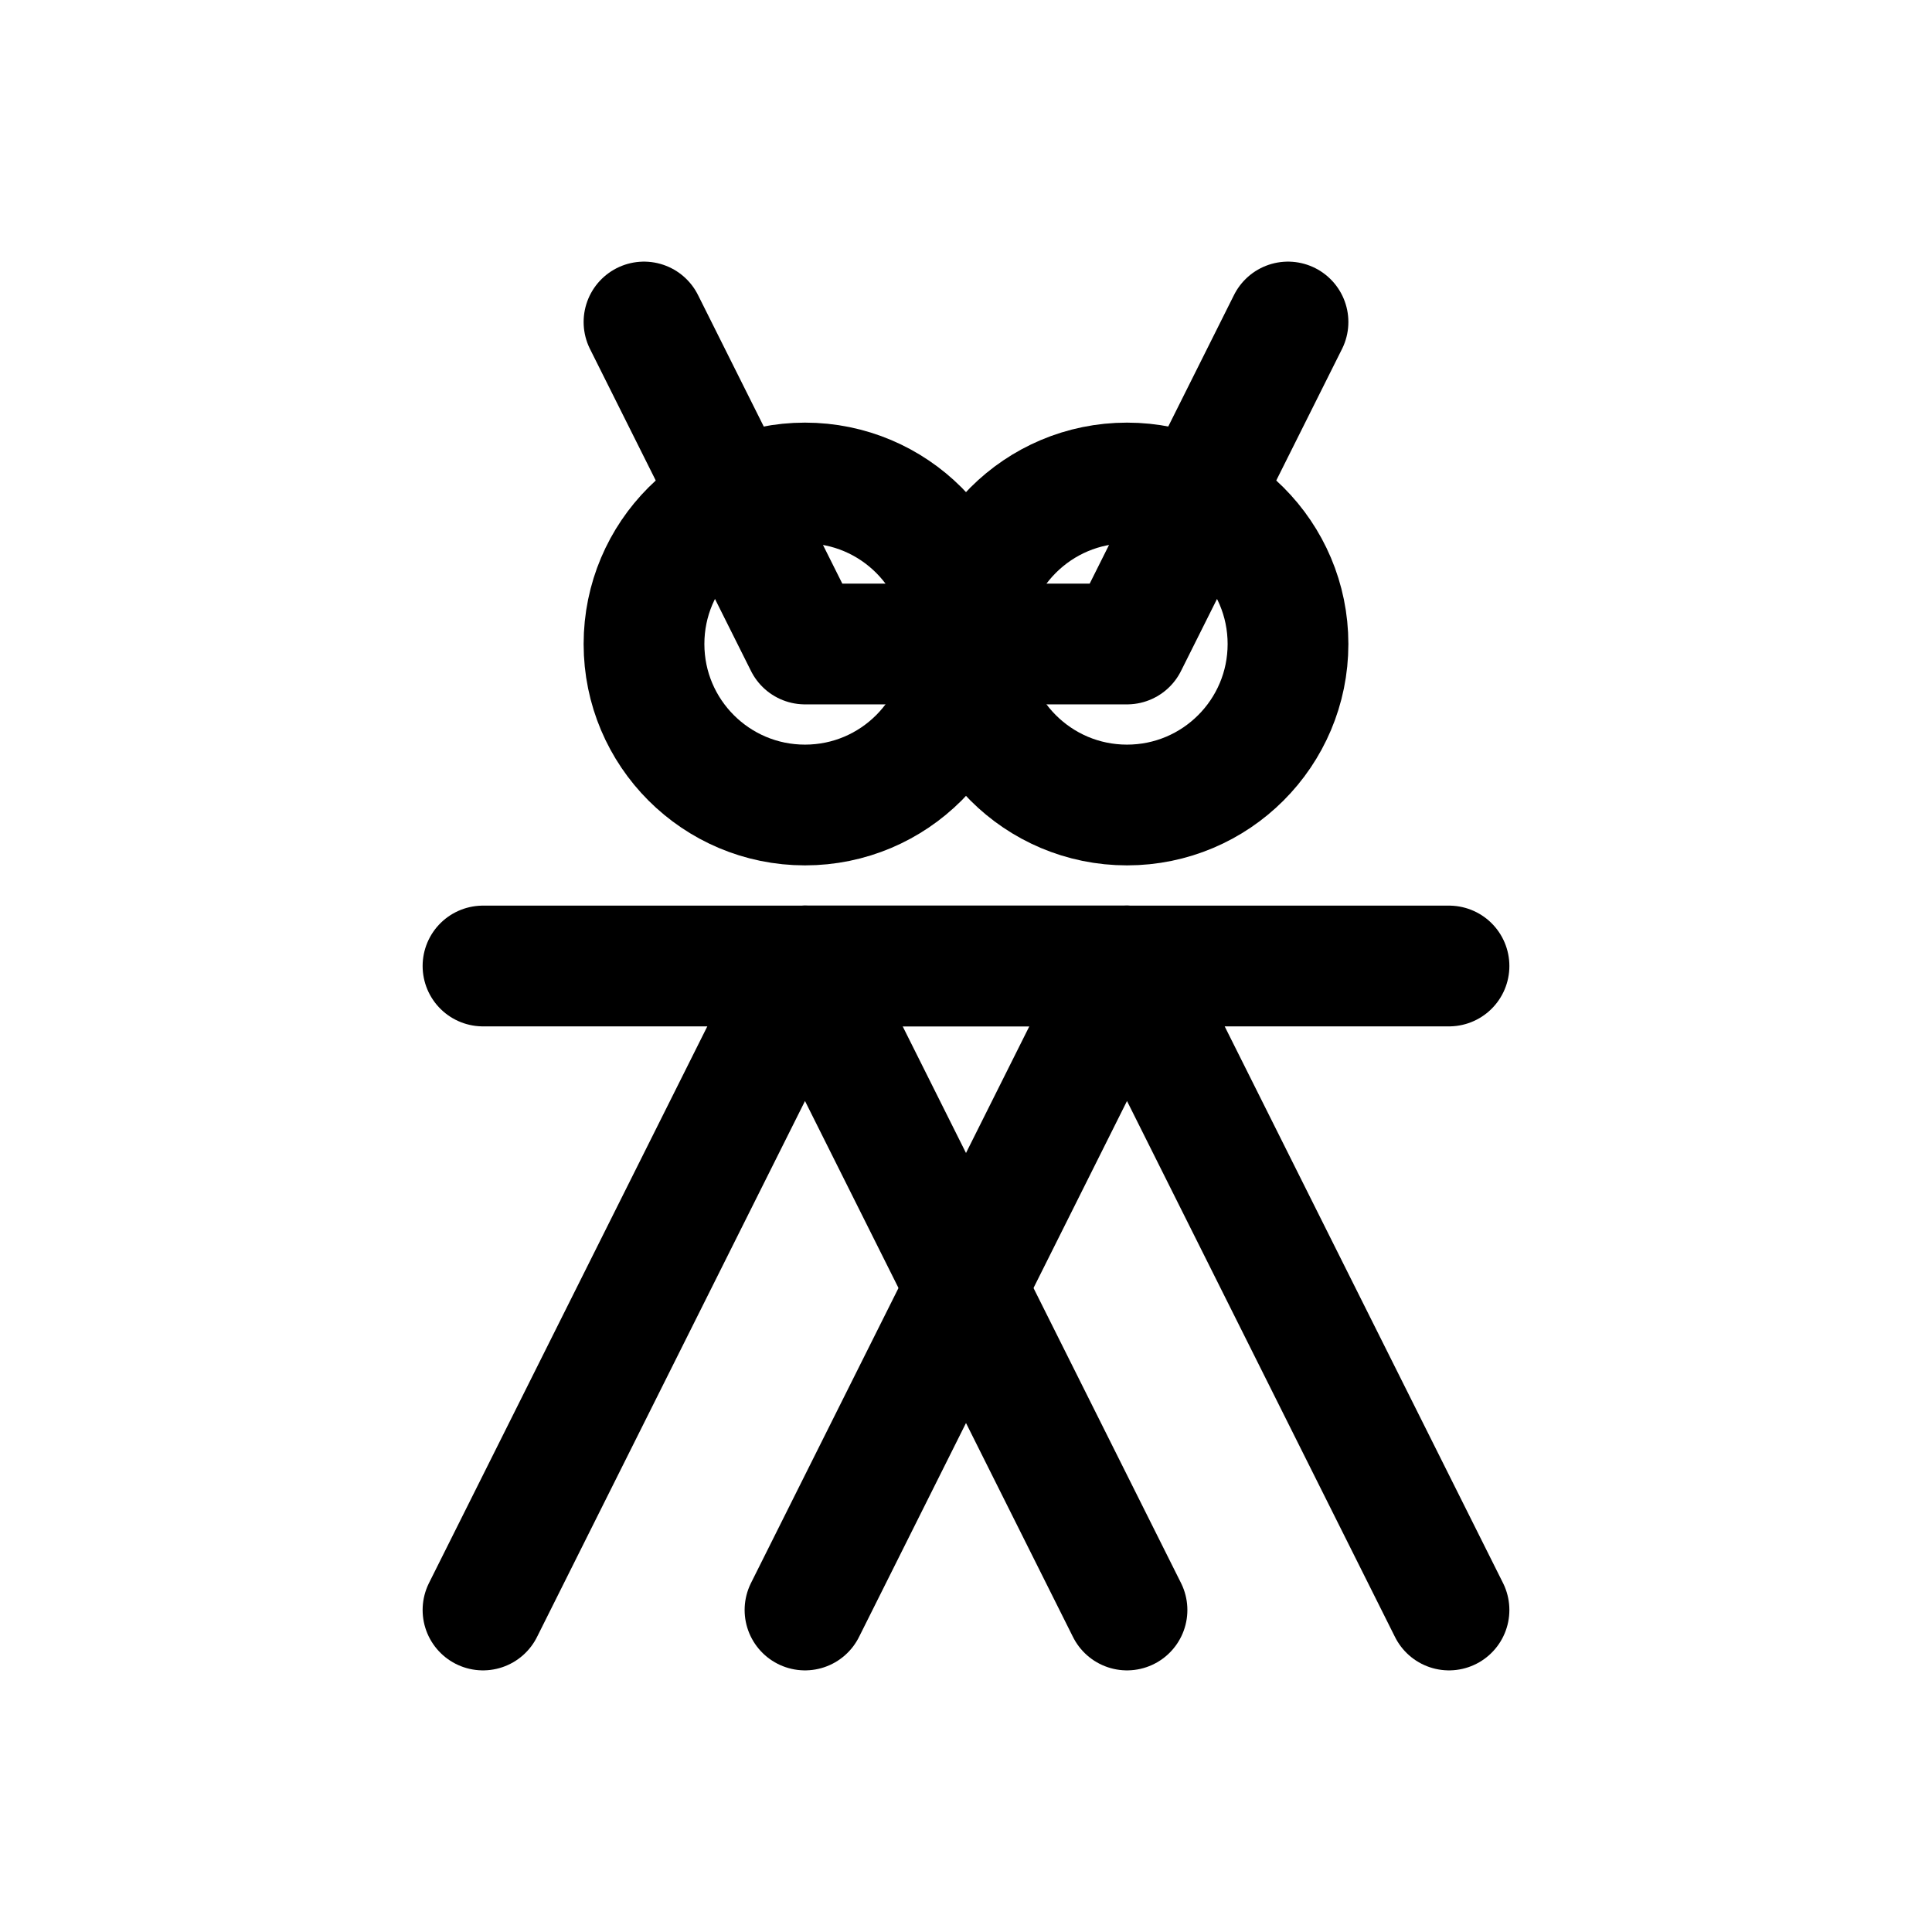
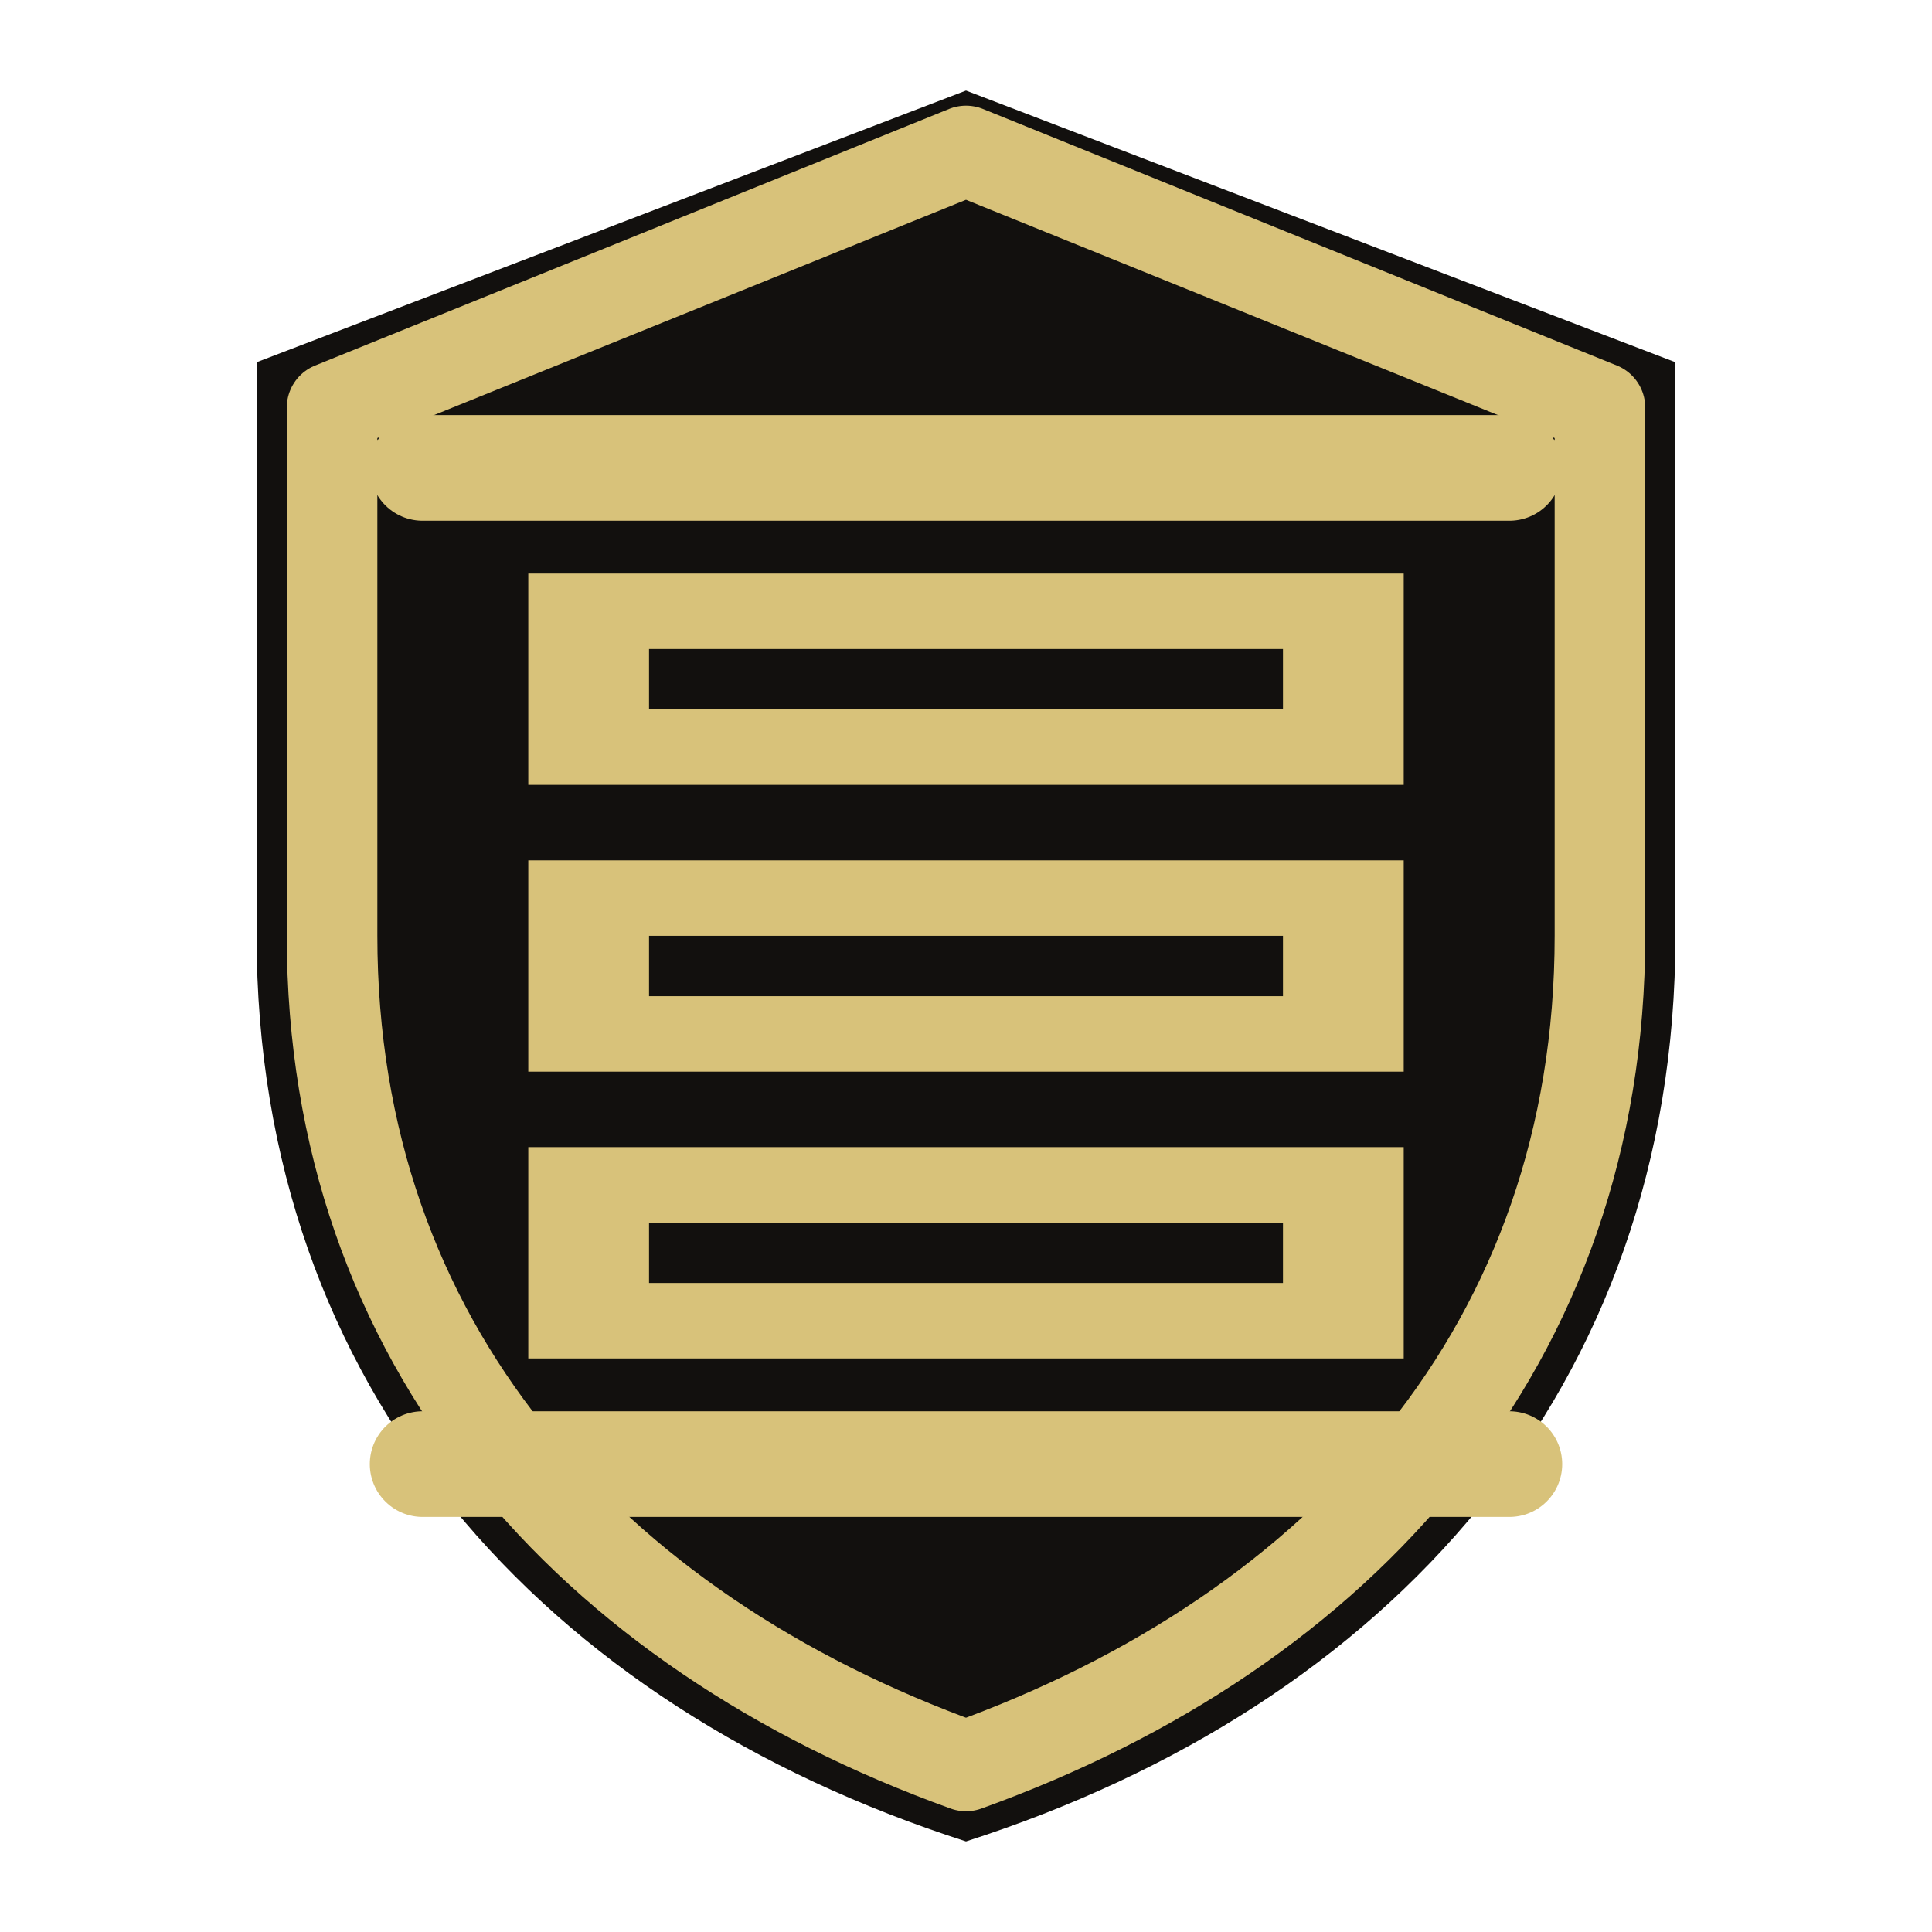
- <svg xmlns="http://www.w3.org/2000/svg" viewBox="0 0 24 24" fill="none" stroke="currentColor" stroke-width="1.5" stroke-linecap="round" stroke-linejoin="round">
-   <path d="M6 20l4-8 4 8" />
-   <path d="M6 12h8" />
-   <path d="M18 20l-4-8-4 8" />
-   <path d="M18 12h-8" />
-   <circle cx="10" cy="8" r="2" />
-   <circle cx="14" cy="8" r="2" />
-   <path d="M8 4l2 4h4l2-4" />
+ <svg xmlns="http://www.w3.org/2000/svg" viewBox="0 0 128 128" role="img" aria-labelledby="title">
+   <defs>
+     <style>
+     .bg{fill:#12100e;}
+     .ring{fill:none;stroke:#d8c27a;stroke-width:6;stroke-linejoin:round;}
+     .gold{fill:#d8c27a;}
+     .dark{fill:#12100e;}
+     .line{fill:none;stroke:#d8c27a;stroke-width:7;stroke-linecap:round;stroke-linejoin:round;}
+     .thin{fill:none;stroke:#d8c27a;stroke-width:4;stroke-linecap:round;stroke-linejoin:round;}
+     .cut{fill:none;stroke:#12100e;stroke-width:6;stroke-linecap:round;stroke-linejoin:round;}
+   </style>
+   </defs>
+   <path class="bg" d="M64 6 111 24v38c0 30-19 51-47 60C36 113 17 92 17 62V24L64 6Z" />
+   <path class="ring" d="M64 10 106 27v35c0 27-17 46-42 55-25-9-42-28-42-55V27L64 10Z" />
+   <path class="gold" d="M35 38h58v14H35zM35 57h58v14H35zM35 76h58v14H35z" />
+   <path class="dark" d="M43 43h42v4H43zM43 62h42v4H43zM43 81h42v4H43z" />
+   <path class="line" d="M28 31h72M28 97h72" />
</svg>
